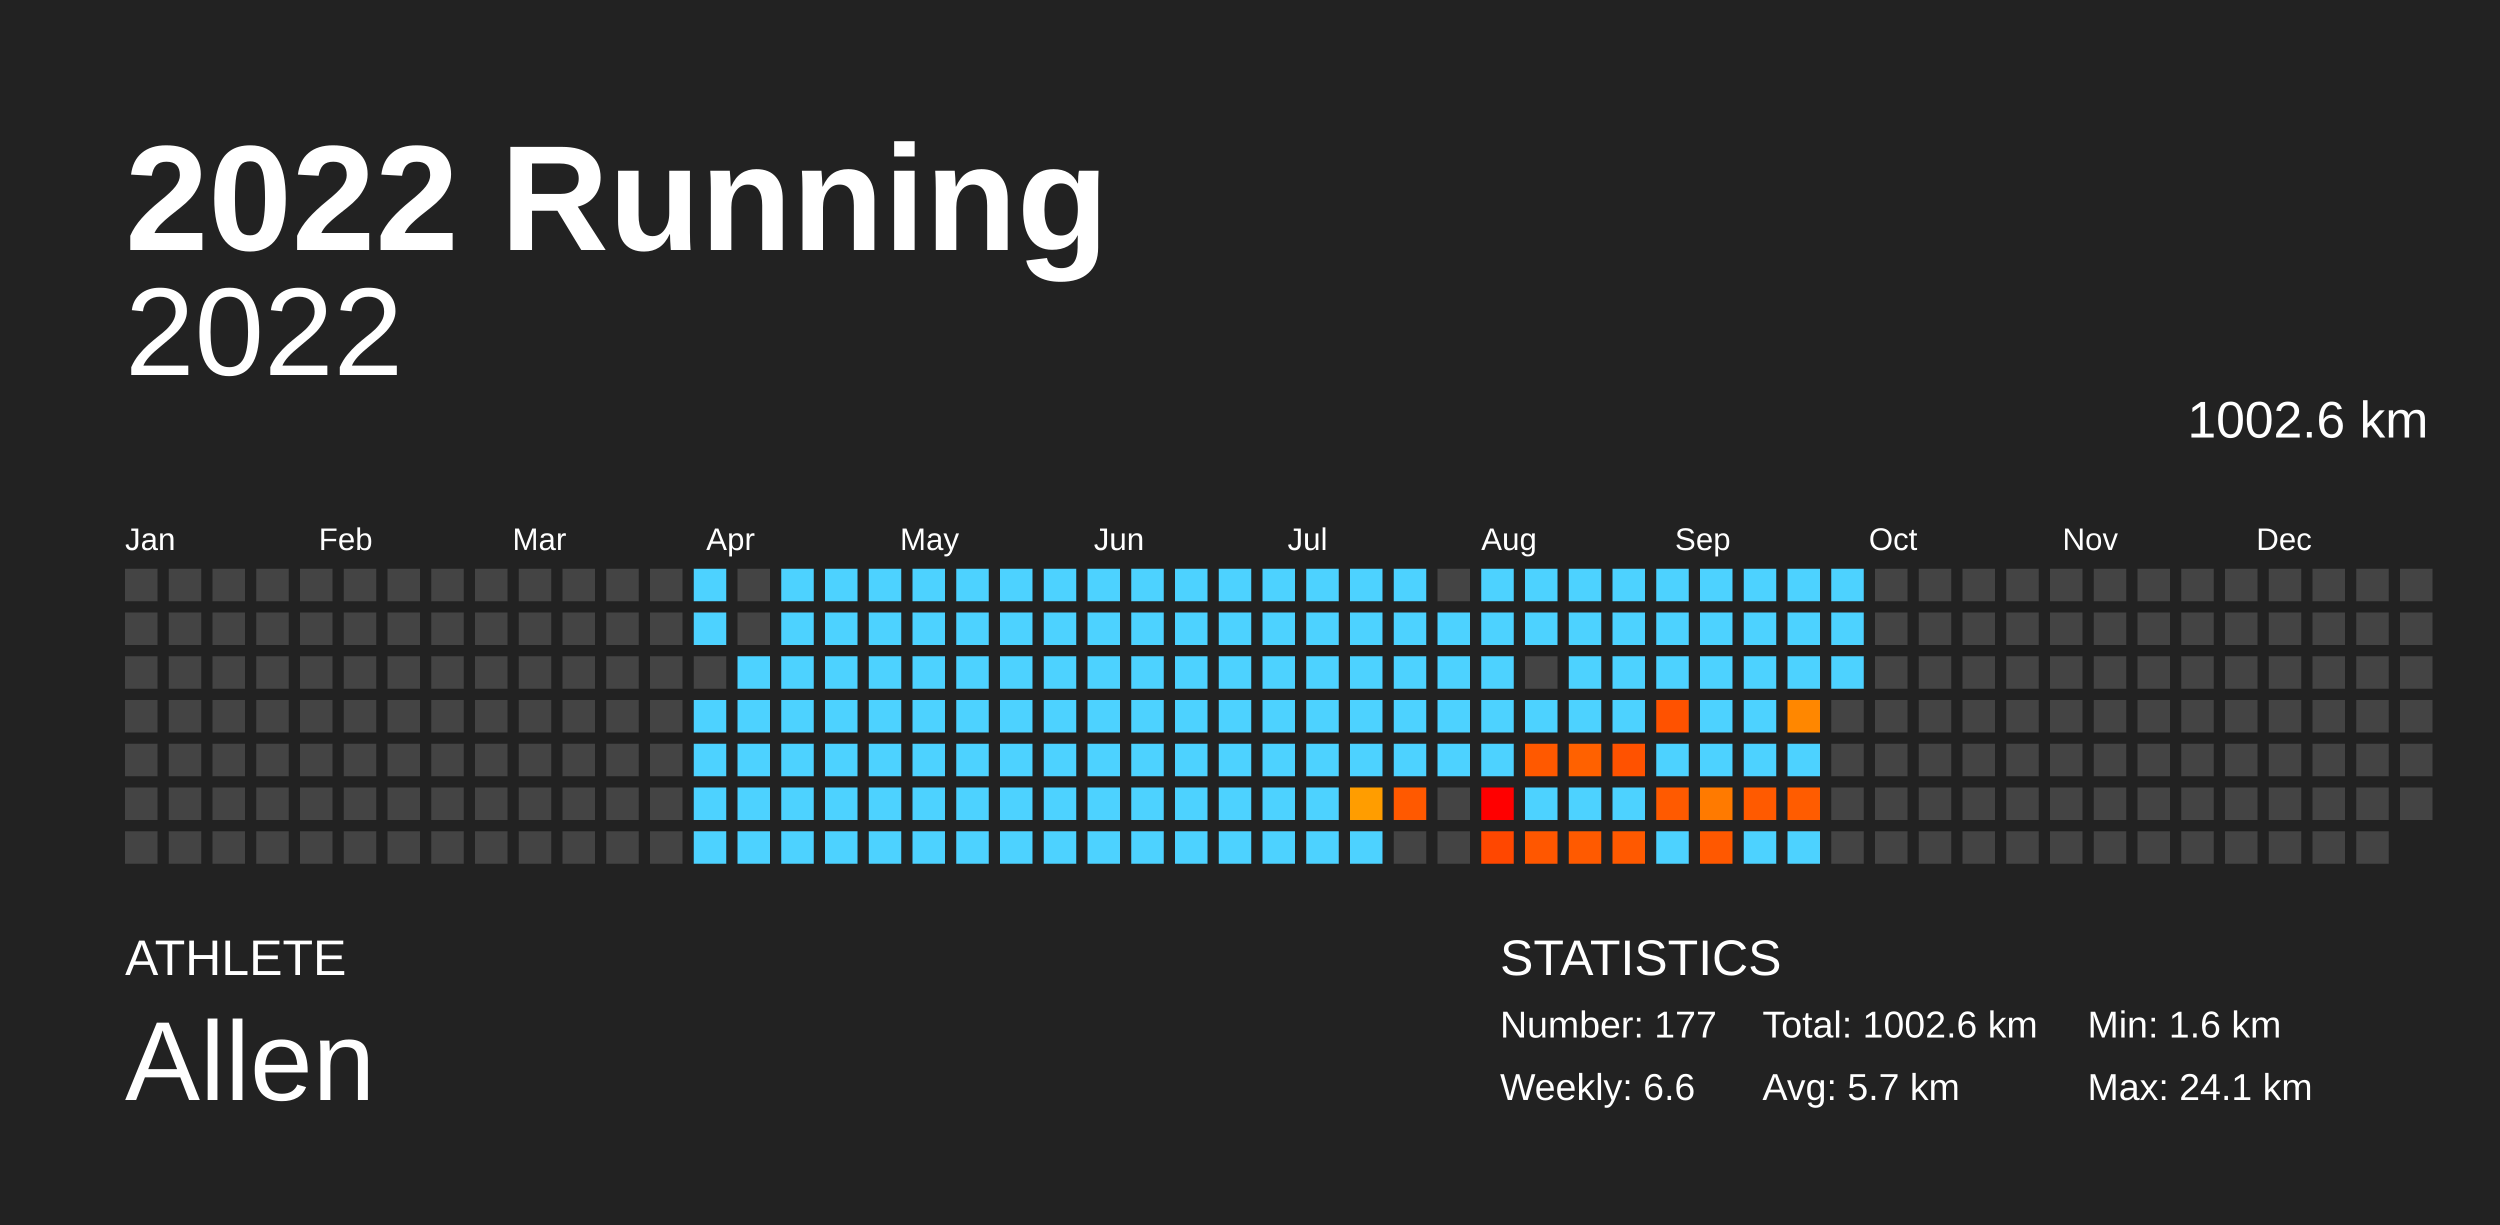
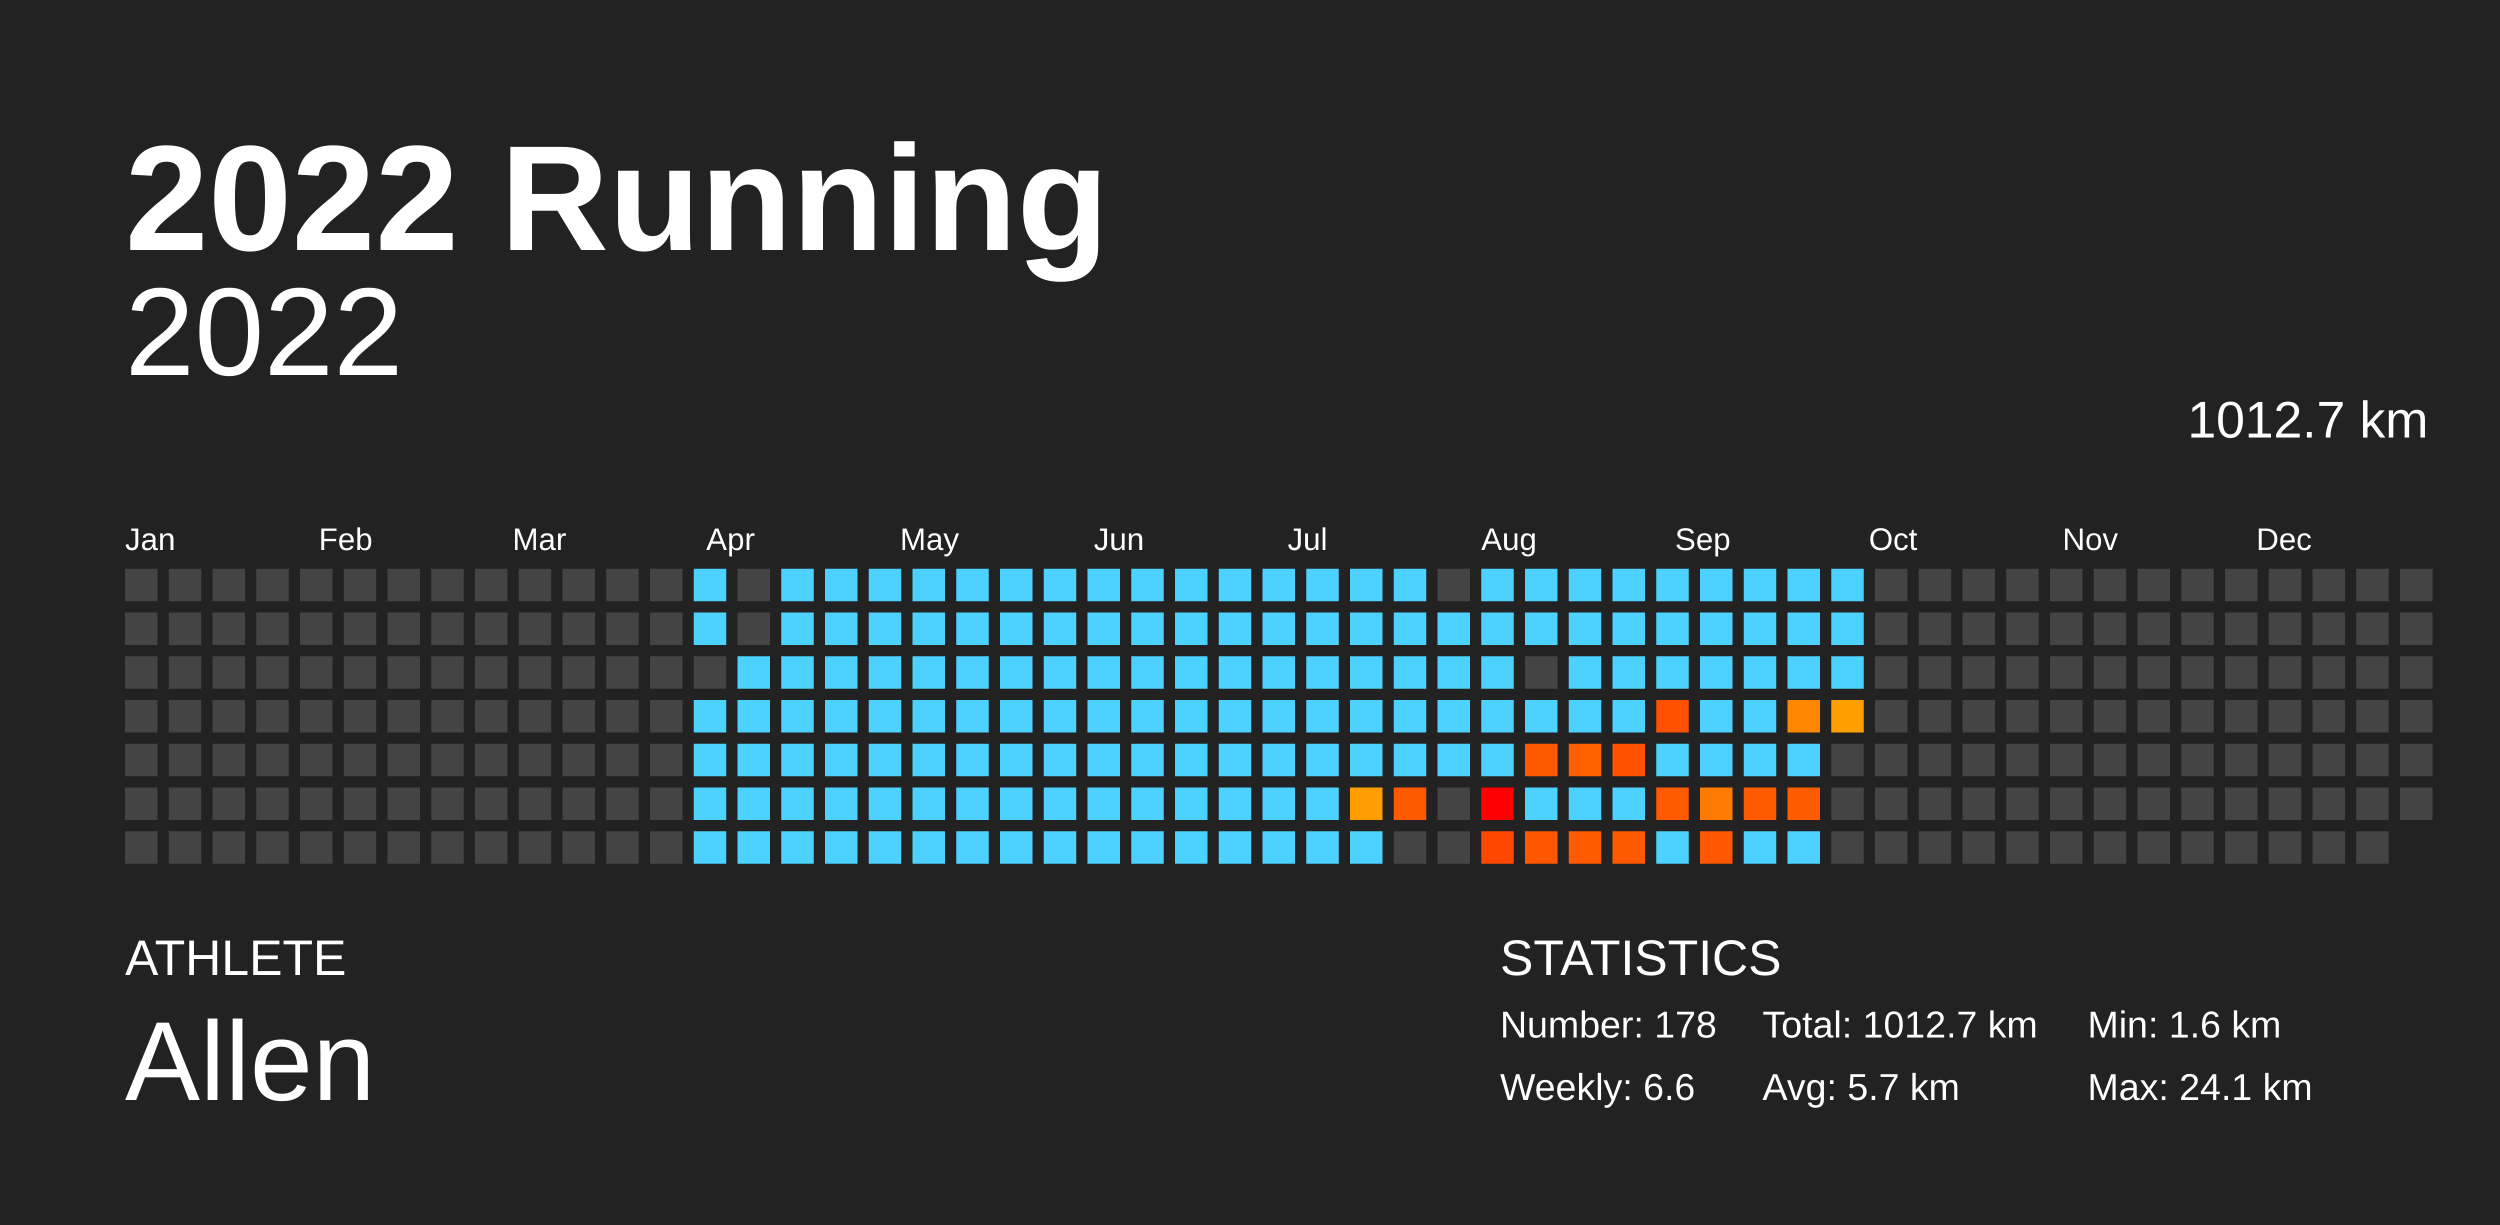
<svg xmlns="http://www.w3.org/2000/svg" baseProfile="full" height="98mm" version="1.1" viewBox="0,0,200,98" width="200mm">
  <defs />
  <rect fill="#222222" height="98" width="200" x="0" y="0" />
  <text fill="#FFFFFF" style="font-size:12px; font-family:Arial; font-weight:bold;" x="10" y="20">2022 Running</text>
  <text fill="#FFFFFF" style="font-size:4px; font-family:Arial" x="10" y="78">ATHLETE</text>
  <text fill="#FFFFFF" style="font-size:9px; font-family:Arial" x="10" y="88">Allen</text>
  <text fill="#FFFFFF" style="font-size:4px; font-family:Arial" x="120" y="78">STATISTICS</text>
-   <text fill="#FFFFFF" style="font-size:3px; font-family:Arial" x="120" y="83">Number: 177</text>
+   <text fill="#FFFFFF" style="font-size:3px; font-family:Arial" x="120" y="83">Number: 178</text>
  <text fill="#FFFFFF" style="font-size:3px; font-family:Arial" x="120" y="88">Weekly: 6.6</text>
-   <text fill="#FFFFFF" style="font-size:3px; font-family:Arial" x="141" y="83">Total: 1002.6 km</text>
+   <text fill="#FFFFFF" style="font-size:3px; font-family:Arial" x="141" y="83">Total: 1012.7 km</text>
  <text fill="#FFFFFF" style="font-size:3px; font-family:Arial" x="141" y="88">Avg: 5.7 km</text>
  <text fill="#FFFFFF" style="font-size:3px; font-family:Arial" x="167" y="83">Min: 1.6 km</text>
  <text fill="#FFFFFF" style="font-size:3px; font-family:Arial" x="167" y="88">Max: 24.1 km</text>
  <text alignment-baseline="hanging" fill="#FFFFFF" style="font-size:10.0px; font-family:Arial;" x="10" y="30">2022</text>
-   <text alignment-baseline="hanging" fill="#FFFFFF" style="font-size:4.125px; font-family:Arial;" x="175" y="35">1002.6 km</text>
+   <text alignment-baseline="hanging" fill="#FFFFFF" style="font-size:4.125px; font-family:Arial;" x="175" y="35">1012.7 km</text>
  <text fill="#FFFFFF" style="font-size:2.5px; font-family:Arial" x="10.0" y="44">Jan</text>
  <text fill="#FFFFFF" style="font-size:2.5px; font-family:Arial" x="25.5" y="44">Feb</text>
  <text fill="#FFFFFF" style="font-size:2.5px; font-family:Arial" x="41.0" y="44">Mar</text>
  <text fill="#FFFFFF" style="font-size:2.5px; font-family:Arial" x="56.5" y="44">Apr</text>
  <text fill="#FFFFFF" style="font-size:2.5px; font-family:Arial" x="72.0" y="44">May</text>
  <text fill="#FFFFFF" style="font-size:2.5px; font-family:Arial" x="87.5" y="44">Jun</text>
  <text fill="#FFFFFF" style="font-size:2.5px; font-family:Arial" x="103.0" y="44">Jul</text>
  <text fill="#FFFFFF" style="font-size:2.5px; font-family:Arial" x="118.5" y="44">Aug</text>
  <text fill="#FFFFFF" style="font-size:2.5px; font-family:Arial" x="134.0" y="44">Sep</text>
  <text fill="#FFFFFF" style="font-size:2.5px; font-family:Arial" x="149.5" y="44">Oct</text>
  <text fill="#FFFFFF" style="font-size:2.5px; font-family:Arial" x="165.0" y="44">Nov</text>
  <text fill="#FFFFFF" style="font-size:2.5px; font-family:Arial" x="180.5" y="44">Dec</text>
  <rect fill="#444444" height="2.6" width="2.6" x="10.0" y="45.5" />
  <rect fill="#444444" height="2.6" width="2.6" x="10.0" y="49.0" />
  <rect fill="#444444" height="2.6" width="2.6" x="10.0" y="52.5" />
  <rect fill="#444444" height="2.6" width="2.6" x="10.0" y="56.0" />
  <rect fill="#444444" height="2.6" width="2.6" x="10.0" y="59.5" />
  <rect fill="#444444" height="2.6" width="2.6" x="10.0" y="63.0" />
  <rect fill="#444444" height="2.6" width="2.6" x="10.0" y="66.5" />
  <rect fill="#444444" height="2.6" width="2.6" x="13.5" y="45.5" />
  <rect fill="#444444" height="2.6" width="2.6" x="13.5" y="49.0" />
  <rect fill="#444444" height="2.6" width="2.6" x="13.5" y="52.5" />
  <rect fill="#444444" height="2.6" width="2.6" x="13.5" y="56.0" />
  <rect fill="#444444" height="2.6" width="2.6" x="13.5" y="59.5" />
  <rect fill="#444444" height="2.6" width="2.6" x="13.5" y="63.0" />
  <rect fill="#444444" height="2.6" width="2.6" x="13.5" y="66.5" />
  <rect fill="#444444" height="2.6" width="2.6" x="17.0" y="45.5" />
  <rect fill="#444444" height="2.6" width="2.6" x="17.0" y="49.0" />
  <rect fill="#444444" height="2.6" width="2.6" x="17.0" y="52.5" />
  <rect fill="#444444" height="2.6" width="2.6" x="17.0" y="56.0" />
  <rect fill="#444444" height="2.6" width="2.6" x="17.0" y="59.5" />
  <rect fill="#444444" height="2.6" width="2.6" x="17.0" y="63.0" />
  <rect fill="#444444" height="2.6" width="2.6" x="17.0" y="66.5" />
  <rect fill="#444444" height="2.6" width="2.6" x="20.5" y="45.5" />
  <rect fill="#444444" height="2.6" width="2.6" x="20.5" y="49.0" />
  <rect fill="#444444" height="2.6" width="2.6" x="20.5" y="52.5" />
  <rect fill="#444444" height="2.6" width="2.6" x="20.5" y="56.0" />
  <rect fill="#444444" height="2.6" width="2.6" x="20.5" y="59.5" />
  <rect fill="#444444" height="2.6" width="2.6" x="20.5" y="63.0" />
  <rect fill="#444444" height="2.6" width="2.6" x="20.5" y="66.5" />
  <rect fill="#444444" height="2.6" width="2.6" x="24.0" y="45.5" />
  <rect fill="#444444" height="2.6" width="2.6" x="24.0" y="49.0" />
  <rect fill="#444444" height="2.6" width="2.6" x="24.0" y="52.5" />
  <rect fill="#444444" height="2.6" width="2.6" x="24.0" y="56.0" />
  <rect fill="#444444" height="2.6" width="2.6" x="24.0" y="59.5" />
  <rect fill="#444444" height="2.6" width="2.6" x="24.0" y="63.0" />
  <rect fill="#444444" height="2.6" width="2.6" x="24.0" y="66.5" />
  <rect fill="#444444" height="2.6" width="2.6" x="27.5" y="45.5" />
  <rect fill="#444444" height="2.6" width="2.6" x="27.5" y="49.0" />
  <rect fill="#444444" height="2.6" width="2.6" x="27.5" y="52.5" />
  <rect fill="#444444" height="2.6" width="2.6" x="27.5" y="56.0" />
  <rect fill="#444444" height="2.6" width="2.6" x="27.5" y="59.5" />
  <rect fill="#444444" height="2.6" width="2.6" x="27.5" y="63.0" />
  <rect fill="#444444" height="2.6" width="2.6" x="27.5" y="66.5" />
  <rect fill="#444444" height="2.6" width="2.6" x="31.0" y="45.5" />
  <rect fill="#444444" height="2.6" width="2.6" x="31.0" y="49.0" />
  <rect fill="#444444" height="2.6" width="2.6" x="31.0" y="52.5" />
  <rect fill="#444444" height="2.6" width="2.6" x="31.0" y="56.0" />
  <rect fill="#444444" height="2.6" width="2.6" x="31.0" y="59.5" />
  <rect fill="#444444" height="2.6" width="2.6" x="31.0" y="63.0" />
  <rect fill="#444444" height="2.6" width="2.6" x="31.0" y="66.5" />
  <rect fill="#444444" height="2.6" width="2.6" x="34.5" y="45.5" />
  <rect fill="#444444" height="2.6" width="2.6" x="34.5" y="49.0" />
  <rect fill="#444444" height="2.6" width="2.6" x="34.5" y="52.5" />
  <rect fill="#444444" height="2.6" width="2.6" x="34.5" y="56.0" />
  <rect fill="#444444" height="2.6" width="2.6" x="34.5" y="59.5" />
  <rect fill="#444444" height="2.6" width="2.6" x="34.5" y="63.0" />
  <rect fill="#444444" height="2.6" width="2.6" x="34.5" y="66.5" />
  <rect fill="#444444" height="2.6" width="2.6" x="38.0" y="45.5" />
  <rect fill="#444444" height="2.6" width="2.6" x="38.0" y="49.0" />
  <rect fill="#444444" height="2.6" width="2.6" x="38.0" y="52.5" />
  <rect fill="#444444" height="2.6" width="2.6" x="38.0" y="56.0" />
  <rect fill="#444444" height="2.6" width="2.6" x="38.0" y="59.5" />
  <rect fill="#444444" height="2.6" width="2.6" x="38.0" y="63.0" />
  <rect fill="#444444" height="2.6" width="2.6" x="38.0" y="66.5" />
  <rect fill="#444444" height="2.6" width="2.6" x="41.5" y="45.5" />
  <rect fill="#444444" height="2.6" width="2.6" x="41.5" y="49.0" />
  <rect fill="#444444" height="2.6" width="2.6" x="41.5" y="52.5" />
  <rect fill="#444444" height="2.6" width="2.6" x="41.5" y="56.0" />
  <rect fill="#444444" height="2.6" width="2.6" x="41.5" y="59.5" />
  <rect fill="#444444" height="2.6" width="2.6" x="41.5" y="63.0" />
  <rect fill="#444444" height="2.6" width="2.6" x="41.5" y="66.5" />
  <rect fill="#444444" height="2.6" width="2.6" x="45.0" y="45.5" />
  <rect fill="#444444" height="2.6" width="2.6" x="45.0" y="49.0" />
  <rect fill="#444444" height="2.6" width="2.6" x="45.0" y="52.5" />
  <rect fill="#444444" height="2.6" width="2.6" x="45.0" y="56.0" />
  <rect fill="#444444" height="2.6" width="2.6" x="45.0" y="59.5" />
  <rect fill="#444444" height="2.6" width="2.6" x="45.0" y="63.0" />
  <rect fill="#444444" height="2.6" width="2.6" x="45.0" y="66.5" />
  <rect fill="#444444" height="2.6" width="2.6" x="48.5" y="45.5" />
  <rect fill="#444444" height="2.6" width="2.6" x="48.5" y="49.0" />
  <rect fill="#444444" height="2.6" width="2.6" x="48.5" y="52.5" />
  <rect fill="#444444" height="2.6" width="2.6" x="48.5" y="56.0" />
  <rect fill="#444444" height="2.6" width="2.6" x="48.5" y="59.5" />
  <rect fill="#444444" height="2.6" width="2.6" x="48.5" y="63.0" />
  <rect fill="#444444" height="2.6" width="2.6" x="48.5" y="66.5" />
  <rect fill="#444444" height="2.6" width="2.6" x="52.0" y="45.5" />
  <rect fill="#444444" height="2.6" width="2.6" x="52.0" y="49.0" />
  <rect fill="#444444" height="2.6" width="2.6" x="52.0" y="52.5" />
  <rect fill="#444444" height="2.6" width="2.6" x="52.0" y="56.0" />
  <rect fill="#444444" height="2.6" width="2.6" x="52.0" y="59.5" />
  <rect fill="#444444" height="2.6" width="2.6" x="52.0" y="63.0" />
  <rect fill="#444444" height="2.6" width="2.6" x="52.0" y="66.5" />
  <rect fill="#4dd2ff" height="2.6" width="2.6" x="55.5" y="45.5" />
  <rect fill="#4dd2ff" height="2.6" width="2.6" x="55.5" y="49.0" />
  <rect fill="#444444" height="2.6" width="2.6" x="55.5" y="52.5" />
  <rect fill="#4dd2ff" height="2.6" width="2.6" x="55.5" y="56.0" />
  <rect fill="#4dd2ff" height="2.6" width="2.6" x="55.5" y="59.5" />
  <rect fill="#4dd2ff" height="2.6" width="2.6" x="55.5" y="63.0" />
  <rect fill="#4dd2ff" height="2.6" width="2.6" x="55.5" y="66.5" />
  <rect fill="#444444" height="2.6" width="2.6" x="59.0" y="45.5" />
  <rect fill="#444444" height="2.6" width="2.6" x="59.0" y="49.0" />
  <rect fill="#4dd2ff" height="2.6" width="2.6" x="59.0" y="52.5" />
  <rect fill="#4dd2ff" height="2.6" width="2.6" x="59.0" y="56.0" />
  <rect fill="#4dd2ff" height="2.6" width="2.6" x="59.0" y="59.5" />
  <rect fill="#4dd2ff" height="2.6" width="2.6" x="59.0" y="63.0" />
  <rect fill="#4dd2ff" height="2.6" width="2.6" x="59.0" y="66.5" />
  <rect fill="#4dd2ff" height="2.6" width="2.6" x="62.5" y="45.5" />
  <rect fill="#4dd2ff" height="2.6" width="2.6" x="62.5" y="49.0" />
  <rect fill="#4dd2ff" height="2.6" width="2.6" x="62.5" y="52.5" />
  <rect fill="#4dd2ff" height="2.6" width="2.6" x="62.5" y="56.0" />
  <rect fill="#4dd2ff" height="2.6" width="2.6" x="62.5" y="59.5" />
  <rect fill="#4dd2ff" height="2.6" width="2.6" x="62.5" y="63.0" />
  <rect fill="#4dd2ff" height="2.6" width="2.6" x="62.5" y="66.5" />
  <rect fill="#4dd2ff" height="2.6" width="2.6" x="66.0" y="45.5" />
  <rect fill="#4dd2ff" height="2.6" width="2.6" x="66.0" y="49.0" />
  <rect fill="#4dd2ff" height="2.6" width="2.6" x="66.0" y="52.5" />
  <rect fill="#4dd2ff" height="2.6" width="2.6" x="66.0" y="56.0" />
  <rect fill="#4dd2ff" height="2.6" width="2.6" x="66.0" y="59.5" />
  <rect fill="#4dd2ff" height="2.6" width="2.6" x="66.0" y="63.0" />
  <rect fill="#4dd2ff" height="2.6" width="2.6" x="66.0" y="66.5" />
  <rect fill="#4dd2ff" height="2.6" width="2.6" x="69.5" y="45.5" />
  <rect fill="#4dd2ff" height="2.6" width="2.6" x="69.5" y="49.0" />
  <rect fill="#4dd2ff" height="2.6" width="2.6" x="69.5" y="52.5" />
  <rect fill="#4dd2ff" height="2.6" width="2.6" x="69.5" y="56.0" />
  <rect fill="#4dd2ff" height="2.6" width="2.6" x="69.5" y="59.5" />
  <rect fill="#4dd2ff" height="2.6" width="2.6" x="69.5" y="63.0" />
  <rect fill="#4dd2ff" height="2.6" width="2.6" x="69.5" y="66.5" />
  <rect fill="#4dd2ff" height="2.6" width="2.6" x="73.0" y="45.5" />
  <rect fill="#4dd2ff" height="2.6" width="2.6" x="73.0" y="49.0" />
  <rect fill="#4dd2ff" height="2.6" width="2.6" x="73.0" y="52.5" />
  <rect fill="#4dd2ff" height="2.6" width="2.6" x="73.0" y="56.0" />
  <rect fill="#4dd2ff" height="2.6" width="2.6" x="73.0" y="59.5" />
  <rect fill="#4dd2ff" height="2.6" width="2.6" x="73.0" y="63.0" />
  <rect fill="#4dd2ff" height="2.6" width="2.6" x="73.0" y="66.5" />
  <rect fill="#4dd2ff" height="2.6" width="2.6" x="76.5" y="45.5" />
  <rect fill="#4dd2ff" height="2.6" width="2.6" x="76.5" y="49.0" />
  <rect fill="#4dd2ff" height="2.6" width="2.6" x="76.5" y="52.5" />
  <rect fill="#4dd2ff" height="2.6" width="2.6" x="76.5" y="56.0" />
  <rect fill="#4dd2ff" height="2.6" width="2.6" x="76.5" y="59.5" />
  <rect fill="#4dd2ff" height="2.6" width="2.6" x="76.5" y="63.0" />
  <rect fill="#4dd2ff" height="2.6" width="2.6" x="76.5" y="66.5" />
  <rect fill="#4dd2ff" height="2.6" width="2.6" x="80.0" y="45.5" />
  <rect fill="#4dd2ff" height="2.6" width="2.6" x="80.0" y="49.0" />
  <rect fill="#4dd2ff" height="2.6" width="2.6" x="80.0" y="52.5" />
  <rect fill="#4dd2ff" height="2.6" width="2.6" x="80.0" y="56.0" />
  <rect fill="#4dd2ff" height="2.6" width="2.6" x="80.0" y="59.5" />
  <rect fill="#4dd2ff" height="2.6" width="2.6" x="80.0" y="63.0" />
  <rect fill="#4dd2ff" height="2.6" width="2.6" x="80.0" y="66.5" />
  <rect fill="#4dd2ff" height="2.6" width="2.6" x="83.5" y="45.5" />
  <rect fill="#4dd2ff" height="2.6" width="2.6" x="83.5" y="49.0" />
  <rect fill="#4dd2ff" height="2.6" width="2.6" x="83.5" y="52.5" />
  <rect fill="#4dd2ff" height="2.6" width="2.6" x="83.5" y="56.0" />
  <rect fill="#4dd2ff" height="2.6" width="2.6" x="83.5" y="59.5" />
  <rect fill="#4dd2ff" height="2.6" width="2.6" x="83.5" y="63.0" />
  <rect fill="#4dd2ff" height="2.6" width="2.6" x="83.5" y="66.5" />
  <rect fill="#4dd2ff" height="2.6" width="2.6" x="87.0" y="45.5" />
  <rect fill="#4dd2ff" height="2.6" width="2.6" x="87.0" y="49.0" />
  <rect fill="#4dd2ff" height="2.6" width="2.6" x="87.0" y="52.5" />
  <rect fill="#4dd2ff" height="2.6" width="2.6" x="87.0" y="56.0" />
  <rect fill="#4dd2ff" height="2.6" width="2.6" x="87.0" y="59.5" />
  <rect fill="#4dd2ff" height="2.6" width="2.6" x="87.0" y="63.0" />
  <rect fill="#4dd2ff" height="2.6" width="2.6" x="87.0" y="66.5" />
  <rect fill="#4dd2ff" height="2.6" width="2.6" x="90.5" y="45.5" />
  <rect fill="#4dd2ff" height="2.6" width="2.6" x="90.5" y="49.0" />
  <rect fill="#4dd2ff" height="2.6" width="2.6" x="90.5" y="52.5" />
  <rect fill="#4dd2ff" height="2.6" width="2.6" x="90.5" y="56.0" />
  <rect fill="#4dd2ff" height="2.6" width="2.6" x="90.5" y="59.5" />
  <rect fill="#4dd2ff" height="2.6" width="2.6" x="90.5" y="63.0" />
  <rect fill="#4dd2ff" height="2.6" width="2.6" x="90.5" y="66.5" />
  <rect fill="#4dd2ff" height="2.6" width="2.6" x="94.0" y="45.5" />
  <rect fill="#4dd2ff" height="2.6" width="2.6" x="94.0" y="49.0" />
  <rect fill="#4dd2ff" height="2.6" width="2.6" x="94.0" y="52.5" />
  <rect fill="#4dd2ff" height="2.6" width="2.6" x="94.0" y="56.0" />
  <rect fill="#4dd2ff" height="2.6" width="2.6" x="94.0" y="59.5" />
  <rect fill="#4dd2ff" height="2.6" width="2.6" x="94.0" y="63.0" />
  <rect fill="#4dd2ff" height="2.6" width="2.6" x="94.0" y="66.5" />
  <rect fill="#4dd2ff" height="2.6" width="2.6" x="97.5" y="45.5" />
  <rect fill="#4dd2ff" height="2.6" width="2.6" x="97.5" y="49.0" />
  <rect fill="#4dd2ff" height="2.6" width="2.6" x="97.5" y="52.5" />
  <rect fill="#4dd2ff" height="2.6" width="2.6" x="97.5" y="56.0" />
  <rect fill="#4dd2ff" height="2.6" width="2.6" x="97.5" y="59.5" />
  <rect fill="#4dd2ff" height="2.6" width="2.6" x="97.5" y="63.0" />
  <rect fill="#4dd2ff" height="2.6" width="2.6" x="97.5" y="66.5" />
  <rect fill="#4dd2ff" height="2.6" width="2.6" x="101.0" y="45.5" />
  <rect fill="#4dd2ff" height="2.6" width="2.6" x="101.0" y="49.0" />
  <rect fill="#4dd2ff" height="2.6" width="2.6" x="101.0" y="52.5" />
  <rect fill="#4dd2ff" height="2.6" width="2.6" x="101.0" y="56.0" />
  <rect fill="#4dd2ff" height="2.6" width="2.6" x="101.0" y="59.5" />
  <rect fill="#4dd2ff" height="2.6" width="2.6" x="101.0" y="63.0" />
  <rect fill="#4dd2ff" height="2.6" width="2.6" x="101.0" y="66.5" />
  <rect fill="#4dd2ff" height="2.6" width="2.6" x="104.5" y="45.5" />
  <rect fill="#4dd2ff" height="2.6" width="2.6" x="104.5" y="49.0" />
  <rect fill="#4dd2ff" height="2.6" width="2.6" x="104.5" y="52.5" />
  <rect fill="#4dd2ff" height="2.6" width="2.6" x="104.5" y="56.0" />
  <rect fill="#4dd2ff" height="2.6" width="2.6" x="104.5" y="59.5" />
  <rect fill="#4dd2ff" height="2.6" width="2.6" x="104.5" y="63.0" />
  <rect fill="#4dd2ff" height="2.6" width="2.6" x="104.5" y="66.5" />
  <rect fill="#4dd2ff" height="2.6" width="2.6" x="108.0" y="45.5" />
  <rect fill="#4dd2ff" height="2.6" width="2.6" x="108.0" y="49.0" />
  <rect fill="#4dd2ff" height="2.6" width="2.6" x="108.0" y="52.5" />
  <rect fill="#4dd2ff" height="2.6" width="2.6" x="108.0" y="56.0" />
  <rect fill="#4dd2ff" height="2.6" width="2.6" x="108.0" y="59.5" />
  <rect fill="#ff9d00" height="2.6" width="2.6" x="108.0" y="63.0" />
  <rect fill="#4dd2ff" height="2.6" width="2.6" x="108.0" y="66.5" />
  <rect fill="#4dd2ff" height="2.6" width="2.6" x="111.5" y="45.5" />
  <rect fill="#4dd2ff" height="2.6" width="2.6" x="111.5" y="49.0" />
  <rect fill="#4dd2ff" height="2.6" width="2.6" x="111.5" y="52.5" />
  <rect fill="#4dd2ff" height="2.6" width="2.6" x="111.5" y="56.0" />
  <rect fill="#4dd2ff" height="2.6" width="2.6" x="111.5" y="59.5" />
  <rect fill="#ff5900" height="2.6" width="2.6" x="111.5" y="63.0" />
  <rect fill="#444444" height="2.6" width="2.6" x="111.5" y="66.5" />
  <rect fill="#444444" height="2.6" width="2.6" x="115.0" y="45.5" />
  <rect fill="#4dd2ff" height="2.6" width="2.6" x="115.0" y="49.0" />
  <rect fill="#4dd2ff" height="2.6" width="2.6" x="115.0" y="52.5" />
  <rect fill="#4dd2ff" height="2.6" width="2.6" x="115.0" y="56.0" />
  <rect fill="#4dd2ff" height="2.6" width="2.6" x="115.0" y="59.5" />
  <rect fill="#444444" height="2.6" width="2.6" x="115.0" y="63.0" />
  <rect fill="#444444" height="2.6" width="2.6" x="115.0" y="66.5" />
  <rect fill="#4dd2ff" height="2.6" width="2.6" x="118.5" y="45.5" />
  <rect fill="#4dd2ff" height="2.6" width="2.6" x="118.5" y="49.0" />
  <rect fill="#4dd2ff" height="2.6" width="2.6" x="118.5" y="52.5" />
  <rect fill="#4dd2ff" height="2.6" width="2.6" x="118.5" y="56.0" />
  <rect fill="#4dd2ff" height="2.6" width="2.6" x="118.5" y="59.5" />
  <rect fill="red" height="2.6" width="2.6" x="118.5" y="63.0" />
  <rect fill="#ff4700" height="2.6" width="2.6" x="118.5" y="66.5" />
  <rect fill="#4dd2ff" height="2.6" width="2.6" x="122.0" y="45.5" />
  <rect fill="#4dd2ff" height="2.6" width="2.6" x="122.0" y="49.0" />
  <rect fill="#444444" height="2.6" width="2.6" x="122.0" y="52.5" />
  <rect fill="#4dd2ff" height="2.6" width="2.6" x="122.0" y="56.0" />
  <rect fill="#ff5900" height="2.6" width="2.6" x="122.0" y="59.5" />
  <rect fill="#4dd2ff" height="2.6" width="2.6" x="122.0" y="63.0" />
  <rect fill="#ff5700" height="2.6" width="2.6" x="122.0" y="66.5" />
  <rect fill="#4dd2ff" height="2.6" width="2.6" x="125.5" y="45.5" />
  <rect fill="#4dd2ff" height="2.6" width="2.6" x="125.5" y="49.0" />
  <rect fill="#4dd2ff" height="2.6" width="2.6" x="125.5" y="52.5" />
  <rect fill="#4dd2ff" height="2.6" width="2.6" x="125.5" y="56.0" />
  <rect fill="#ff6100" height="2.6" width="2.6" x="125.5" y="59.5" />
  <rect fill="#4dd2ff" height="2.6" width="2.6" x="125.5" y="63.0" />
  <rect fill="#ff5a00" height="2.6" width="2.6" x="125.5" y="66.5" />
  <rect fill="#4dd2ff" height="2.6" width="2.6" x="129.0" y="45.5" />
  <rect fill="#4dd2ff" height="2.6" width="2.6" x="129.0" y="49.0" />
  <rect fill="#4dd2ff" height="2.6" width="2.6" x="129.0" y="52.5" />
  <rect fill="#4dd2ff" height="2.6" width="2.6" x="129.0" y="56.0" />
  <rect fill="#ff5200" height="2.6" width="2.6" x="129.0" y="59.5" />
  <rect fill="#4dd2ff" height="2.6" width="2.6" x="129.0" y="63.0" />
  <rect fill="#ff5900" height="2.6" width="2.6" x="129.0" y="66.5" />
  <rect fill="#4dd2ff" height="2.6" width="2.6" x="132.5" y="45.5" />
  <rect fill="#4dd2ff" height="2.6" width="2.6" x="132.5" y="49.0" />
  <rect fill="#4dd2ff" height="2.6" width="2.6" x="132.5" y="52.5" />
  <rect fill="#ff5200" height="2.6" width="2.6" x="132.5" y="56.0" />
  <rect fill="#4dd2ff" height="2.6" width="2.6" x="132.5" y="59.5" />
  <rect fill="#ff5a00" height="2.6" width="2.6" x="132.5" y="63.0" />
  <rect fill="#4dd2ff" height="2.6" width="2.6" x="132.5" y="66.5" />
  <rect fill="#4dd2ff" height="2.6" width="2.6" x="136.0" y="45.5" />
  <rect fill="#4dd2ff" height="2.6" width="2.6" x="136.0" y="49.0" />
  <rect fill="#4dd2ff" height="2.6" width="2.6" x="136.0" y="52.5" />
  <rect fill="#4dd2ff" height="2.6" width="2.6" x="136.0" y="56.0" />
  <rect fill="#4dd2ff" height="2.6" width="2.6" x="136.0" y="59.5" />
  <rect fill="#ff7a00" height="2.6" width="2.6" x="136.0" y="63.0" />
  <rect fill="#ff5800" height="2.6" width="2.6" x="136.0" y="66.5" />
  <rect fill="#4dd2ff" height="2.6" width="2.6" x="139.5" y="45.5" />
  <rect fill="#4dd2ff" height="2.6" width="2.6" x="139.5" y="49.0" />
  <rect fill="#4dd2ff" height="2.6" width="2.6" x="139.5" y="52.5" />
  <rect fill="#4dd2ff" height="2.6" width="2.6" x="139.5" y="56.0" />
  <rect fill="#4dd2ff" height="2.6" width="2.6" x="139.5" y="59.5" />
  <rect fill="#ff5a00" height="2.6" width="2.6" x="139.5" y="63.0" />
  <rect fill="#4dd2ff" height="2.6" width="2.6" x="139.5" y="66.5" />
  <rect fill="#4dd2ff" height="2.6" width="2.6" x="143.0" y="45.5" />
  <rect fill="#4dd2ff" height="2.6" width="2.6" x="143.0" y="49.0" />
  <rect fill="#4dd2ff" height="2.6" width="2.6" x="143.0" y="52.5" />
  <rect fill="#ff8700" height="2.6" width="2.6" x="143.0" y="56.0" />
  <rect fill="#4dd2ff" height="2.6" width="2.6" x="143.0" y="59.5" />
  <rect fill="#ff5c00" height="2.6" width="2.6" x="143.0" y="63.0" />
  <rect fill="#4dd2ff" height="2.6" width="2.6" x="143.0" y="66.5" />
  <rect fill="#4dd2ff" height="2.6" width="2.6" x="146.5" y="45.5" />
  <rect fill="#4dd2ff" height="2.6" width="2.6" x="146.5" y="49.0" />
  <rect fill="#4dd2ff" height="2.6" width="2.6" x="146.5" y="52.5" />
-   <rect fill="#444444" height="2.6" width="2.6" x="146.5" y="56.0" />
+   <rect fill="#ff9f00" height="2.6" width="2.6" x="146.5" y="56.0" />
  <rect fill="#444444" height="2.6" width="2.6" x="146.5" y="59.5" />
  <rect fill="#444444" height="2.6" width="2.6" x="146.5" y="63.0" />
  <rect fill="#444444" height="2.6" width="2.6" x="146.5" y="66.5" />
  <rect fill="#444444" height="2.6" width="2.6" x="150.0" y="45.5" />
  <rect fill="#444444" height="2.6" width="2.6" x="150.0" y="49.0" />
  <rect fill="#444444" height="2.6" width="2.6" x="150.0" y="52.5" />
  <rect fill="#444444" height="2.6" width="2.6" x="150.0" y="56.0" />
  <rect fill="#444444" height="2.6" width="2.6" x="150.0" y="59.5" />
  <rect fill="#444444" height="2.6" width="2.6" x="150.0" y="63.0" />
  <rect fill="#444444" height="2.6" width="2.6" x="150.0" y="66.5" />
  <rect fill="#444444" height="2.6" width="2.6" x="153.5" y="45.5" />
  <rect fill="#444444" height="2.6" width="2.6" x="153.5" y="49.0" />
  <rect fill="#444444" height="2.6" width="2.6" x="153.5" y="52.5" />
  <rect fill="#444444" height="2.6" width="2.6" x="153.5" y="56.0" />
  <rect fill="#444444" height="2.6" width="2.6" x="153.5" y="59.5" />
  <rect fill="#444444" height="2.6" width="2.6" x="153.5" y="63.0" />
  <rect fill="#444444" height="2.6" width="2.6" x="153.5" y="66.5" />
  <rect fill="#444444" height="2.6" width="2.6" x="157.0" y="45.5" />
  <rect fill="#444444" height="2.6" width="2.6" x="157.0" y="49.0" />
  <rect fill="#444444" height="2.6" width="2.6" x="157.0" y="52.5" />
  <rect fill="#444444" height="2.6" width="2.6" x="157.0" y="56.0" />
  <rect fill="#444444" height="2.6" width="2.6" x="157.0" y="59.5" />
  <rect fill="#444444" height="2.6" width="2.6" x="157.0" y="63.0" />
  <rect fill="#444444" height="2.6" width="2.6" x="157.0" y="66.5" />
  <rect fill="#444444" height="2.6" width="2.6" x="160.5" y="45.5" />
  <rect fill="#444444" height="2.6" width="2.6" x="160.5" y="49.0" />
  <rect fill="#444444" height="2.6" width="2.6" x="160.5" y="52.5" />
  <rect fill="#444444" height="2.6" width="2.6" x="160.5" y="56.0" />
  <rect fill="#444444" height="2.6" width="2.6" x="160.5" y="59.5" />
  <rect fill="#444444" height="2.6" width="2.6" x="160.5" y="63.0" />
  <rect fill="#444444" height="2.6" width="2.6" x="160.5" y="66.5" />
  <rect fill="#444444" height="2.6" width="2.6" x="164.0" y="45.5" />
  <rect fill="#444444" height="2.6" width="2.6" x="164.0" y="49.0" />
  <rect fill="#444444" height="2.6" width="2.6" x="164.0" y="52.5" />
  <rect fill="#444444" height="2.6" width="2.6" x="164.0" y="56.0" />
  <rect fill="#444444" height="2.6" width="2.6" x="164.0" y="59.5" />
  <rect fill="#444444" height="2.6" width="2.6" x="164.0" y="63.0" />
  <rect fill="#444444" height="2.6" width="2.6" x="164.0" y="66.5" />
  <rect fill="#444444" height="2.6" width="2.6" x="167.5" y="45.5" />
  <rect fill="#444444" height="2.6" width="2.6" x="167.5" y="49.0" />
  <rect fill="#444444" height="2.6" width="2.6" x="167.5" y="52.5" />
  <rect fill="#444444" height="2.6" width="2.6" x="167.5" y="56.0" />
  <rect fill="#444444" height="2.6" width="2.6" x="167.5" y="59.5" />
  <rect fill="#444444" height="2.6" width="2.6" x="167.5" y="63.0" />
  <rect fill="#444444" height="2.6" width="2.6" x="167.5" y="66.5" />
  <rect fill="#444444" height="2.6" width="2.6" x="171.0" y="45.5" />
  <rect fill="#444444" height="2.6" width="2.6" x="171.0" y="49.0" />
  <rect fill="#444444" height="2.6" width="2.6" x="171.0" y="52.5" />
  <rect fill="#444444" height="2.6" width="2.6" x="171.0" y="56.0" />
  <rect fill="#444444" height="2.6" width="2.6" x="171.0" y="59.5" />
  <rect fill="#444444" height="2.6" width="2.6" x="171.0" y="63.0" />
  <rect fill="#444444" height="2.6" width="2.6" x="171.0" y="66.5" />
  <rect fill="#444444" height="2.6" width="2.6" x="174.5" y="45.5" />
  <rect fill="#444444" height="2.6" width="2.6" x="174.5" y="49.0" />
  <rect fill="#444444" height="2.6" width="2.6" x="174.5" y="52.5" />
  <rect fill="#444444" height="2.6" width="2.6" x="174.5" y="56.0" />
  <rect fill="#444444" height="2.6" width="2.6" x="174.5" y="59.5" />
  <rect fill="#444444" height="2.6" width="2.6" x="174.5" y="63.0" />
  <rect fill="#444444" height="2.6" width="2.6" x="174.5" y="66.5" />
  <rect fill="#444444" height="2.6" width="2.6" x="178.0" y="45.5" />
  <rect fill="#444444" height="2.6" width="2.6" x="178.0" y="49.0" />
  <rect fill="#444444" height="2.6" width="2.6" x="178.0" y="52.5" />
  <rect fill="#444444" height="2.6" width="2.6" x="178.0" y="56.0" />
  <rect fill="#444444" height="2.6" width="2.6" x="178.0" y="59.5" />
  <rect fill="#444444" height="2.6" width="2.6" x="178.0" y="63.0" />
  <rect fill="#444444" height="2.6" width="2.6" x="178.0" y="66.5" />
  <rect fill="#444444" height="2.6" width="2.6" x="181.5" y="45.5" />
  <rect fill="#444444" height="2.6" width="2.6" x="181.5" y="49.0" />
  <rect fill="#444444" height="2.6" width="2.6" x="181.5" y="52.5" />
  <rect fill="#444444" height="2.6" width="2.6" x="181.5" y="56.0" />
  <rect fill="#444444" height="2.6" width="2.6" x="181.5" y="59.5" />
  <rect fill="#444444" height="2.6" width="2.6" x="181.5" y="63.0" />
  <rect fill="#444444" height="2.6" width="2.6" x="181.5" y="66.5" />
  <rect fill="#444444" height="2.6" width="2.6" x="185.0" y="45.5" />
  <rect fill="#444444" height="2.6" width="2.6" x="185.0" y="49.0" />
  <rect fill="#444444" height="2.6" width="2.6" x="185.0" y="52.5" />
  <rect fill="#444444" height="2.6" width="2.6" x="185.0" y="56.0" />
  <rect fill="#444444" height="2.6" width="2.6" x="185.0" y="59.5" />
  <rect fill="#444444" height="2.6" width="2.6" x="185.0" y="63.0" />
  <rect fill="#444444" height="2.6" width="2.6" x="185.0" y="66.5" />
  <rect fill="#444444" height="2.6" width="2.6" x="188.5" y="45.5" />
  <rect fill="#444444" height="2.6" width="2.6" x="188.5" y="49.0" />
  <rect fill="#444444" height="2.6" width="2.6" x="188.5" y="52.5" />
  <rect fill="#444444" height="2.6" width="2.6" x="188.5" y="56.0" />
  <rect fill="#444444" height="2.6" width="2.6" x="188.5" y="59.5" />
  <rect fill="#444444" height="2.6" width="2.6" x="188.5" y="63.0" />
  <rect fill="#444444" height="2.6" width="2.6" x="188.5" y="66.5" />
  <rect fill="#444444" height="2.6" width="2.6" x="192.0" y="45.5" />
  <rect fill="#444444" height="2.6" width="2.6" x="192.0" y="49.0" />
  <rect fill="#444444" height="2.6" width="2.6" x="192.0" y="52.5" />
  <rect fill="#444444" height="2.6" width="2.6" x="192.0" y="56.0" />
  <rect fill="#444444" height="2.6" width="2.6" x="192.0" y="59.5" />
  <rect fill="#444444" height="2.6" width="2.6" x="192.0" y="63.0" />
</svg>
